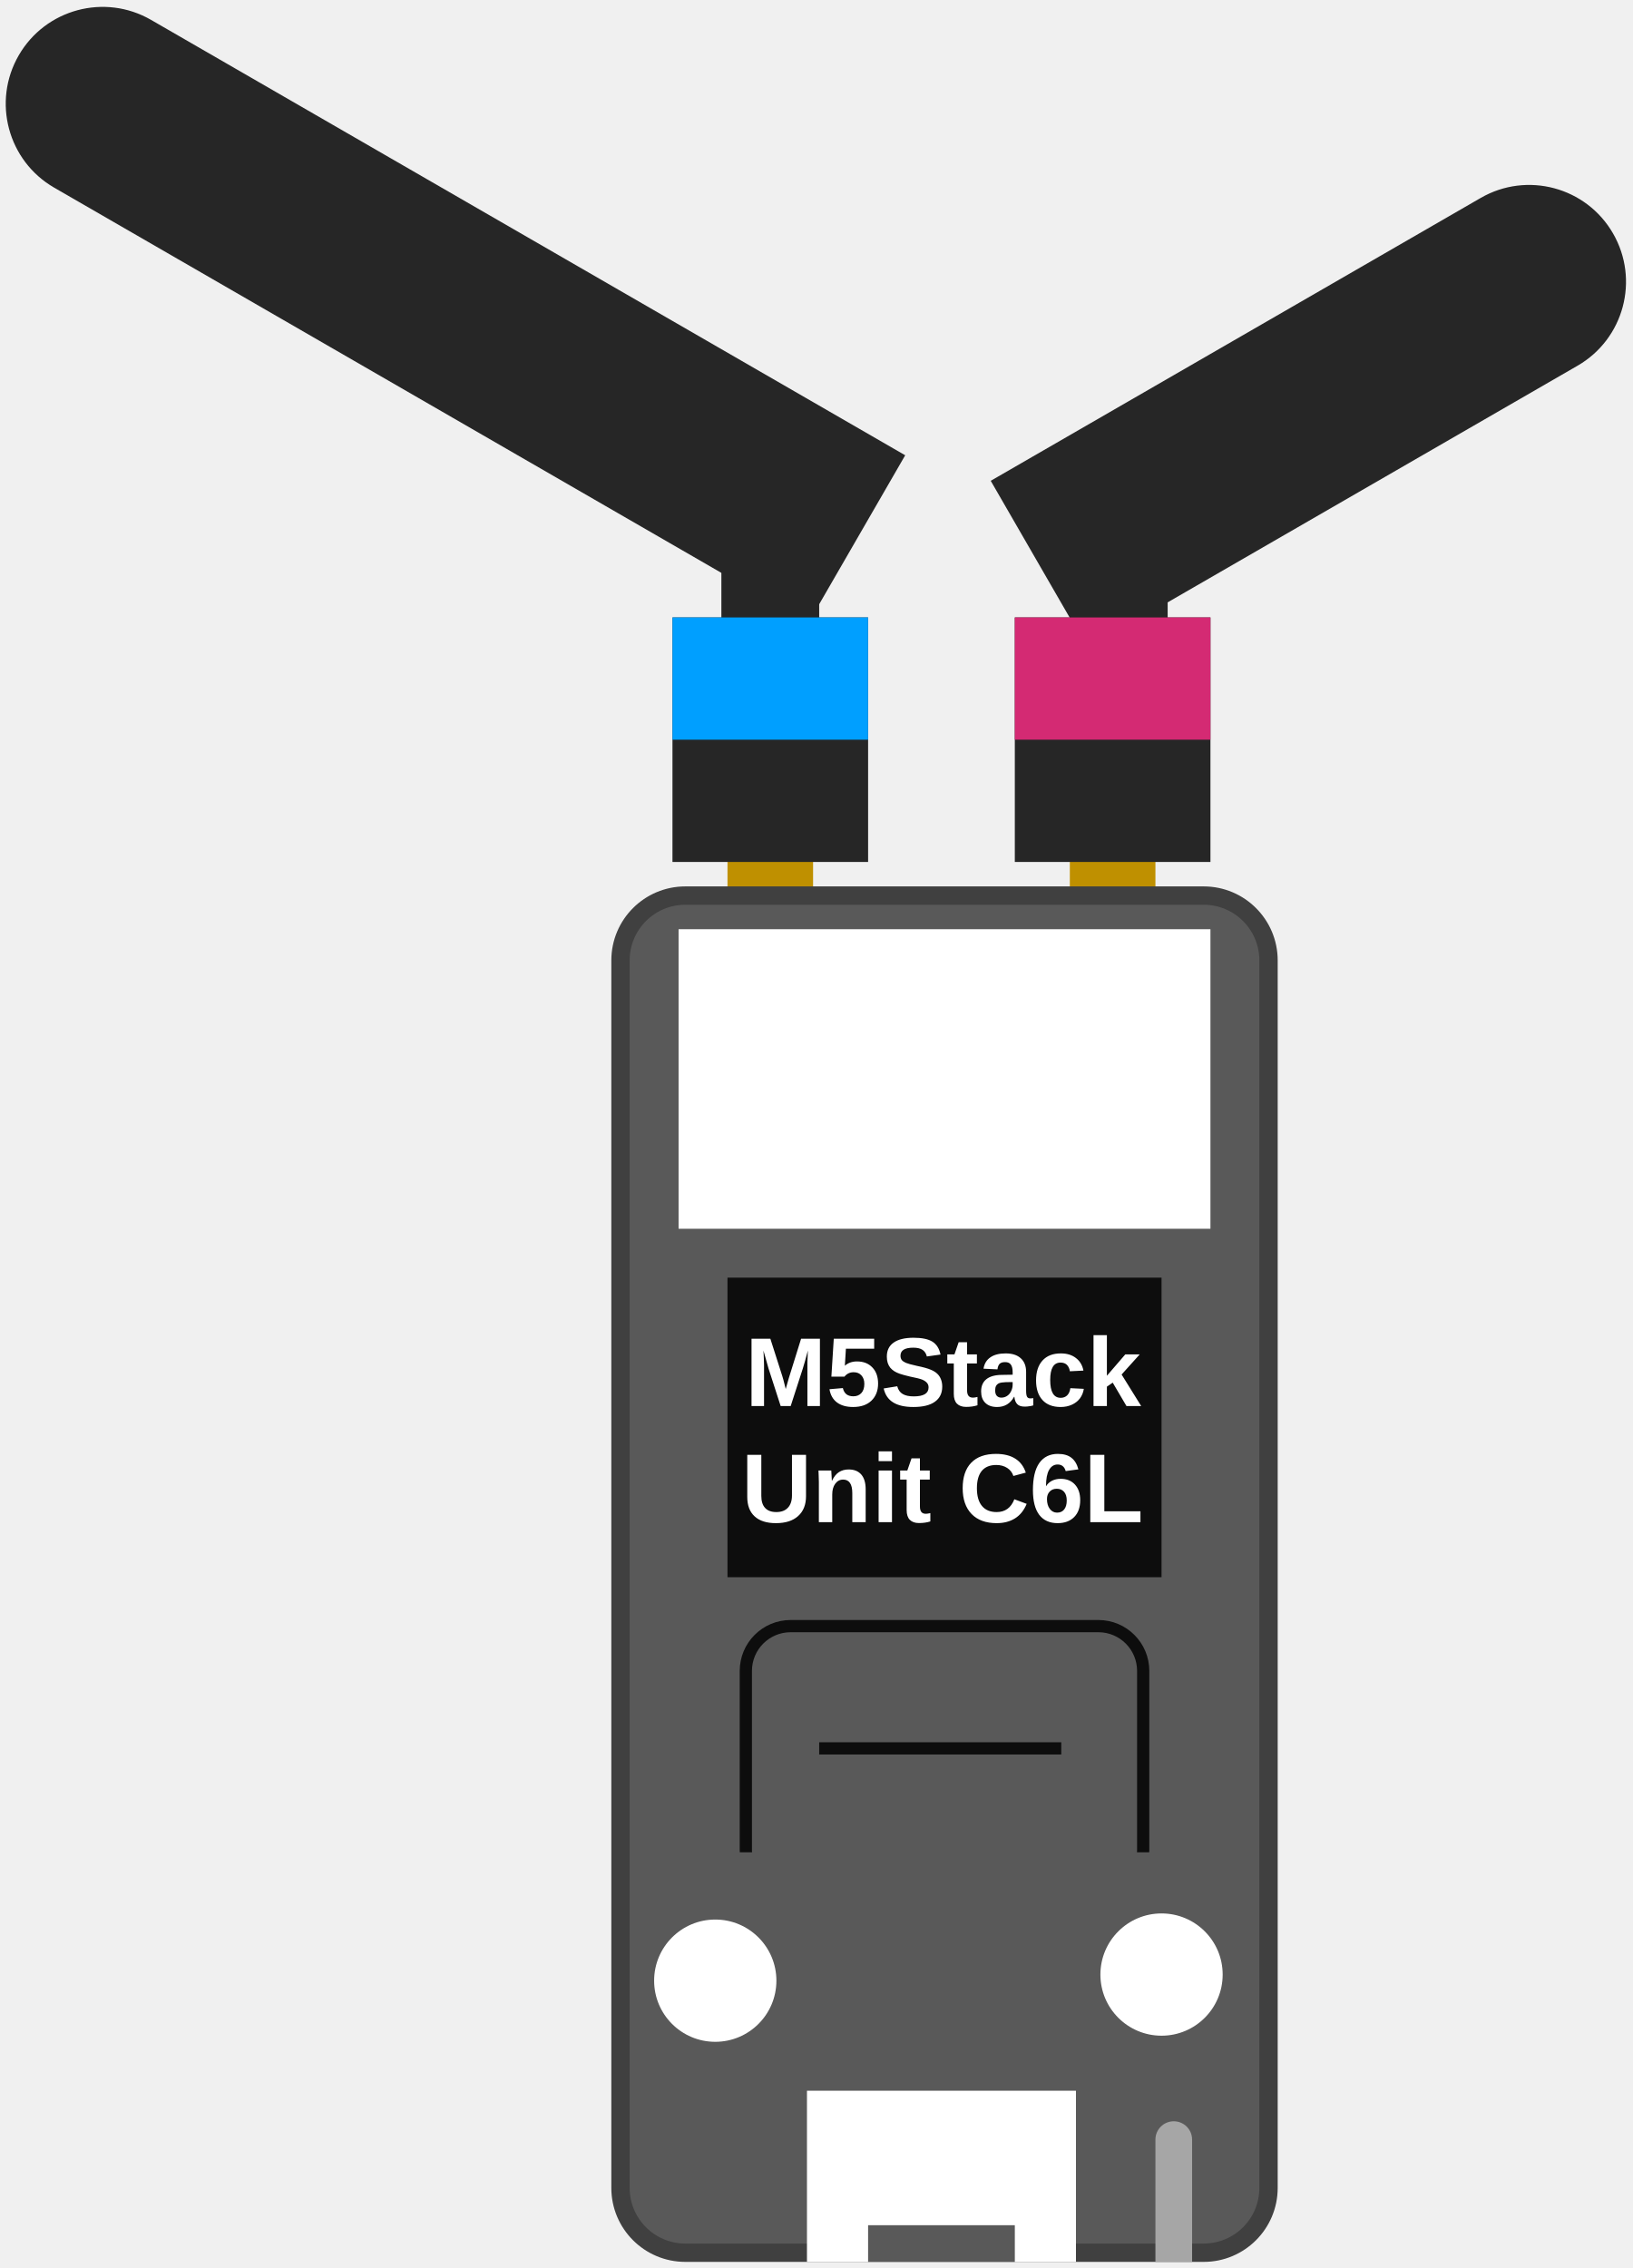
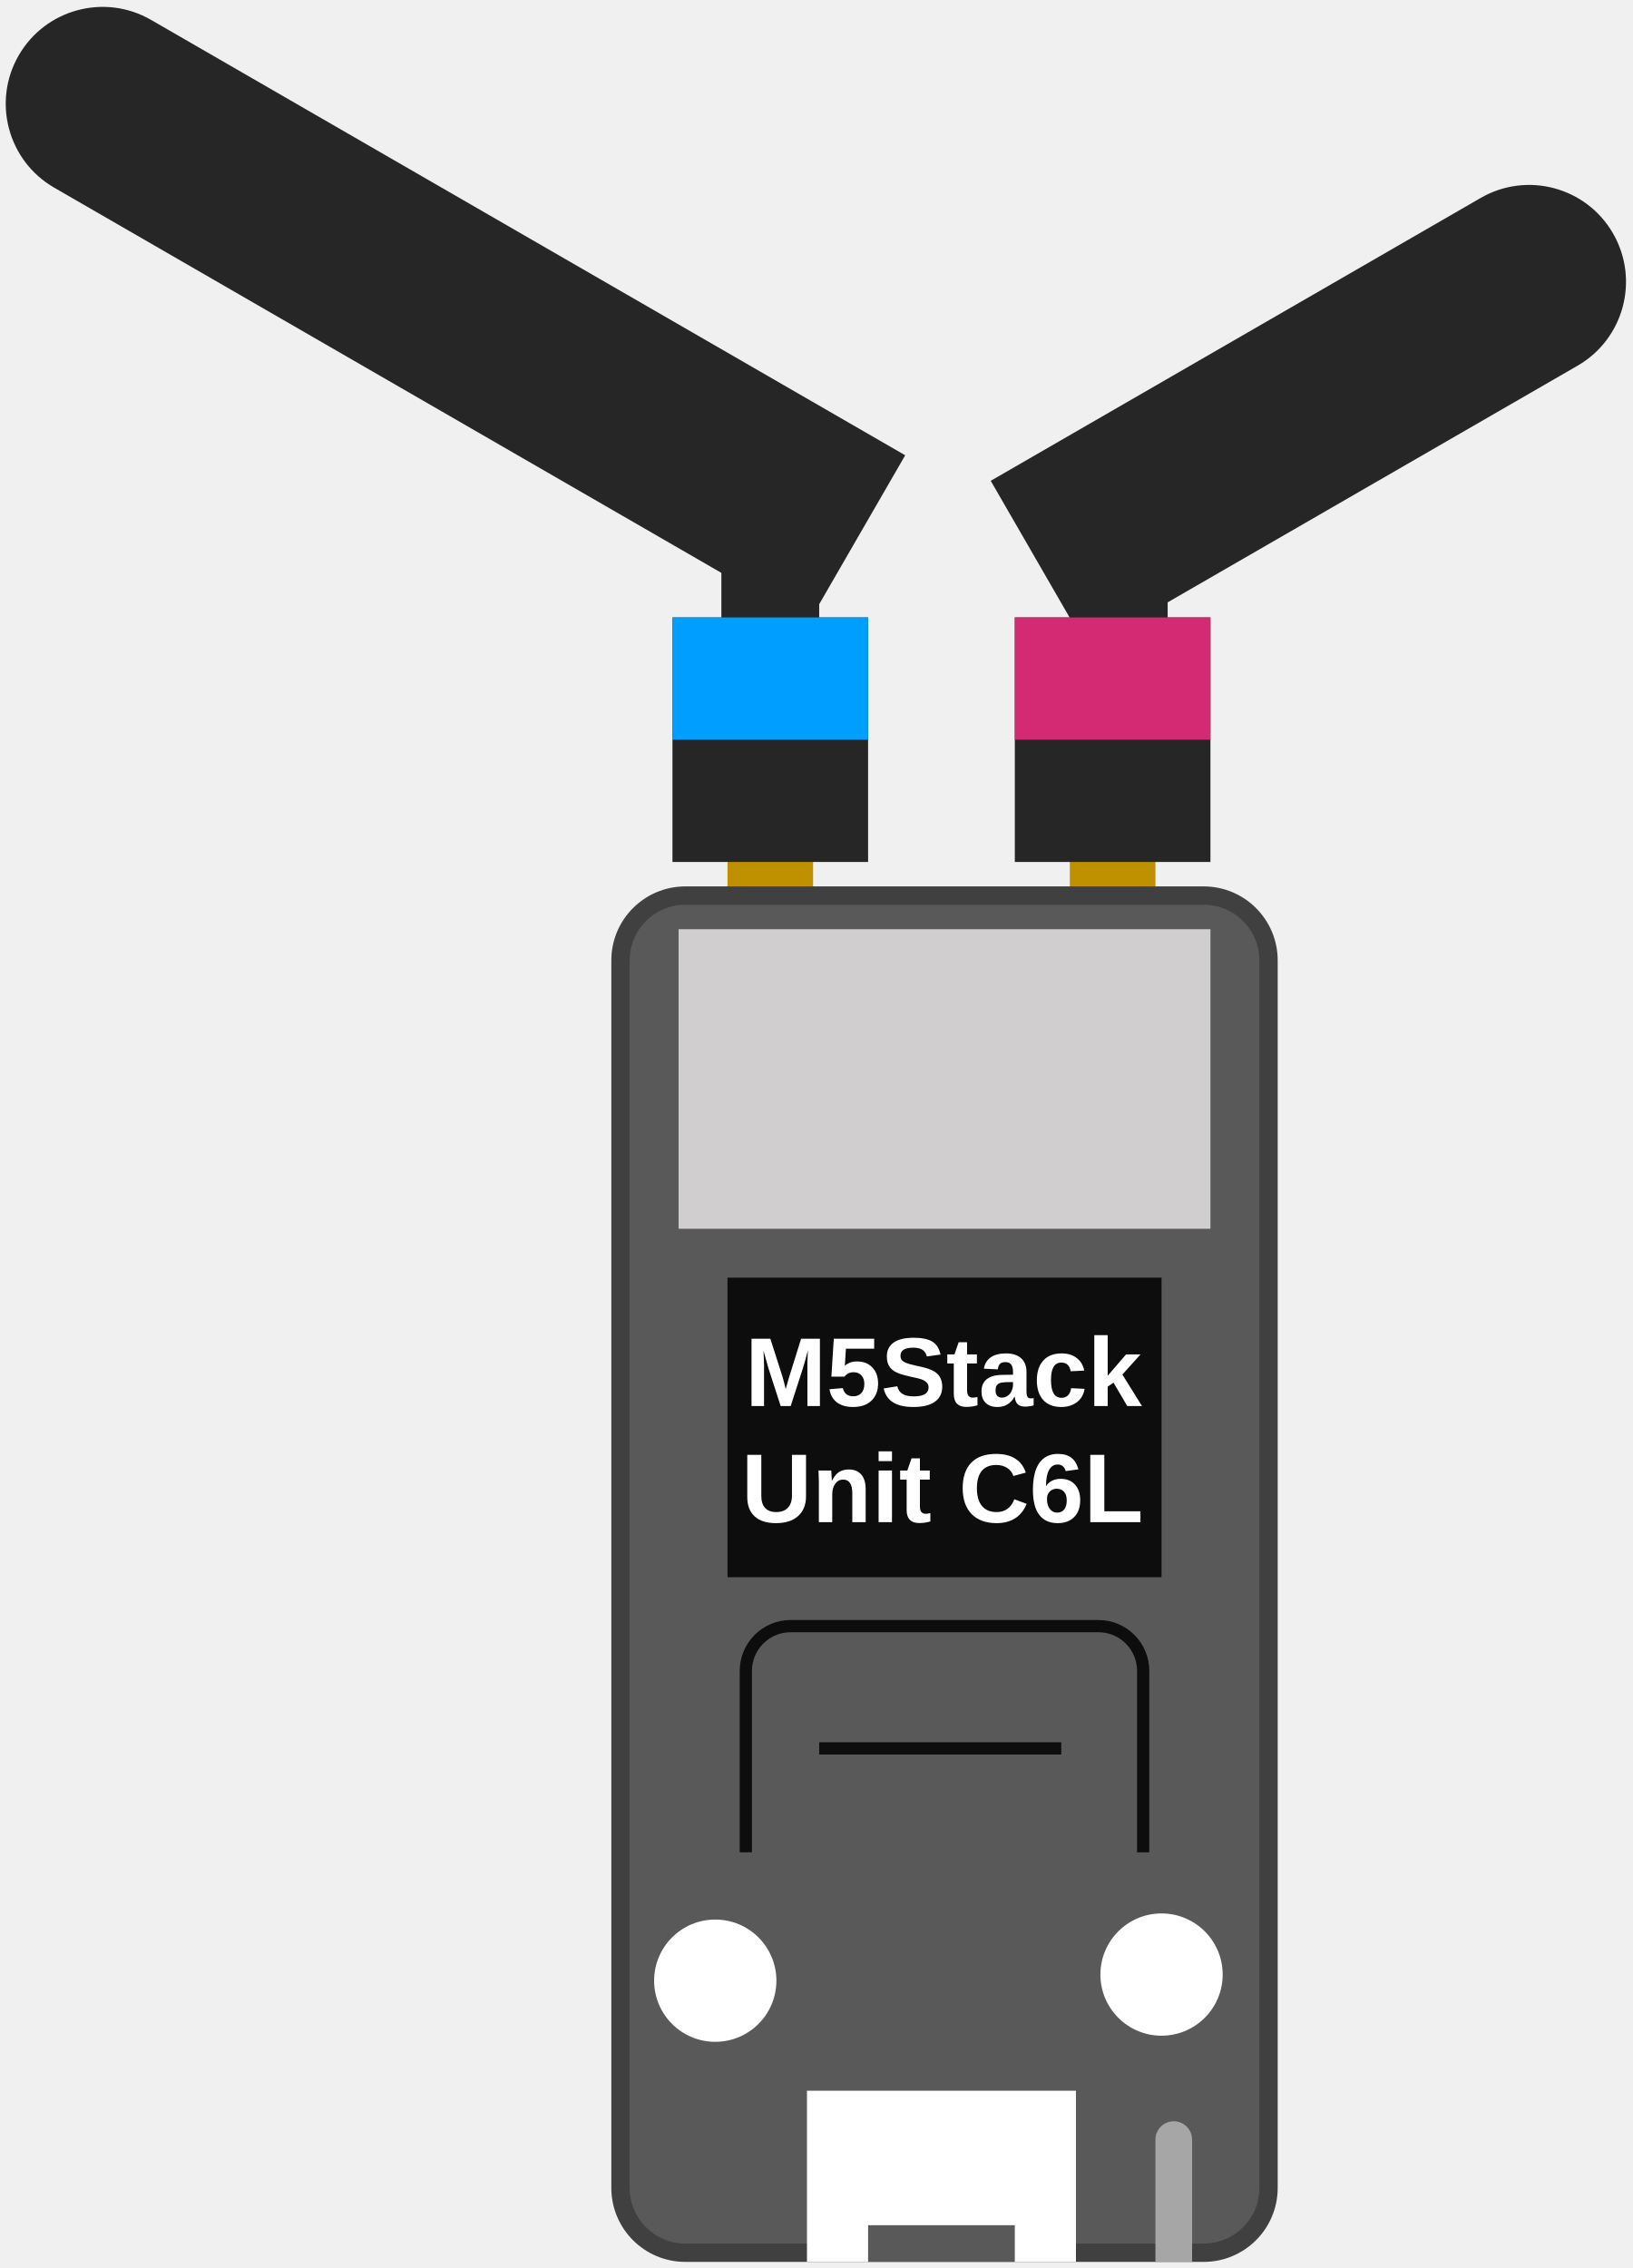
<svg xmlns="http://www.w3.org/2000/svg" width="267" height="371" overflow="hidden">
  <g transform="translate(-878 -41)">
    <rect x="1053" y="166" width="14" height="21" fill="#BF9000" />
    <rect x="997" y="166" width="14" height="21" fill="#BF9000" />
    <path d="M979.5 198.1C979.5 192.246 984.246 187.5 990.1 187.5L1074.9 187.5C1080.75 187.5 1085.5 192.246 1085.5 198.1L1085.5 398.9C1085.5 404.754 1080.75 409.5 1074.9 409.5L990.1 409.5C984.246 409.5 979.5 404.754 979.5 398.9Z" stroke="#404040" stroke-width="3" stroke-miterlimit="8" fill="#595959" fill-rule="evenodd" />
    <rect x="997" y="250" width="71" height="49" fill="#0D0D0D" />
    <path d="M1000 314.333C1000 310.283 1003.28 307 1007.33 307L1057.67 307C1061.72 307 1065 310.283 1065 314.333L1065 343.667C1065 347.717 1061.72 351 1057.67 351L1007.33 351C1003.28 351 1000 347.717 1000 343.667Z" stroke="#0D0D0D" stroke-width="2" stroke-miterlimit="8" fill="#595959" fill-rule="evenodd" />
    <rect x="992" y="344" width="76" height="9" fill="#595959" />
-     <text fill="#FFFFFF" font-family="Arial,Arial_MSFontService,sans-serif" font-weight="700" font-size="16" transform="translate(999.854 271)">M5St</text>
-     <text fill="#FFFFFF" font-family="Arial,Arial_MSFontService,sans-serif" font-weight="700" font-size="16" transform="translate(1038.02 271)">a</text>
-     <text fill="#FFFFFF" font-family="Arial,Arial_MSFontService,sans-serif" font-weight="700" font-size="16" transform="translate(1046.85 271)">ck</text>
+     <text fill="#FFFFFF" font-family="Arial,Arial_MSFontService,sans-serif" font-weight="700" font-size="16" transform="translate(999.854 271)">M5Stack</text>
    <text fill="#FFFFFF" font-family="Arial,Arial_MSFontService,sans-serif" font-weight="700" font-size="16" transform="translate(999.267 290)">Unit C6L</text>
-     <rect x="989" y="193" width="87" height="49" fill="#FFFFFF" />
+     <rect x="989" y="193" width="87" height="49" fill="#D0CECE" />
    <rect x="1010" y="383" width="44" height="28" fill="#FFFFFF" />
    <path d="M985 365C985 359.477 989.477 355 995 355 1000.52 355 1005 359.477 1005 365 1005 370.523 1000.52 375 995 375 989.477 375 985 370.523 985 365Z" fill="#FFFFFF" fill-rule="evenodd" />
    <path d="M1058 364C1058 358.477 1062.48 354 1068 354 1073.52 354 1078 358.477 1078 364 1078 369.523 1073.52 374 1068 374 1062.48 374 1058 369.523 1058 364Z" fill="#FFFFFF" fill-rule="evenodd" />
    <path d="M1012 327 1051.6 327" stroke="#0D0D0D" stroke-width="2" stroke-miterlimit="8" fill="none" fill-rule="evenodd" />
    <rect x="1020" y="405" width="24" height="6" fill="#595959" />
    <path d="M1070 388 1070 388C1071.66 388 1073 389.343 1073 391L1073 411 1067 411 1067 391C1067 389.343 1068.34 388 1070 388Z" fill="#A6A6A6" fill-rule="evenodd" />
    <path d="M881.064 50.053 881.064 50.053C885.44 42.474 895.131 39.877 902.71 44.253L1026.07 115.475 1010.22 142.92 886.864 71.698C879.285 67.322 876.689 57.631 881.064 50.053Z" fill="#262626" fill-rule="evenodd" />
    <path d="M1141.85 79.177 1141.85 79.177C1146.23 86.756 1143.63 96.447 1136.05 100.823L1055.9 147.097 1040.06 119.651 1120.21 73.377C1127.79 69.002 1137.48 71.599 1141.85 79.177Z" fill="#262626" fill-rule="evenodd" />
    <rect x="988" y="142" width="32" height="40" fill="#262626" />
    <rect x="1044" y="142" width="32" height="40" fill="#262626" />
    <rect x="1053" y="129" width="16" height="25" fill="#262626" />
    <rect x="996" y="129" width="16" height="25" fill="#262626" />
    <rect x="1044" y="142" width="32" height="20" fill="#D42A73" />
    <rect x="988" y="142" width="32" height="20" fill="#009FFF" />
  </g>
</svg>
